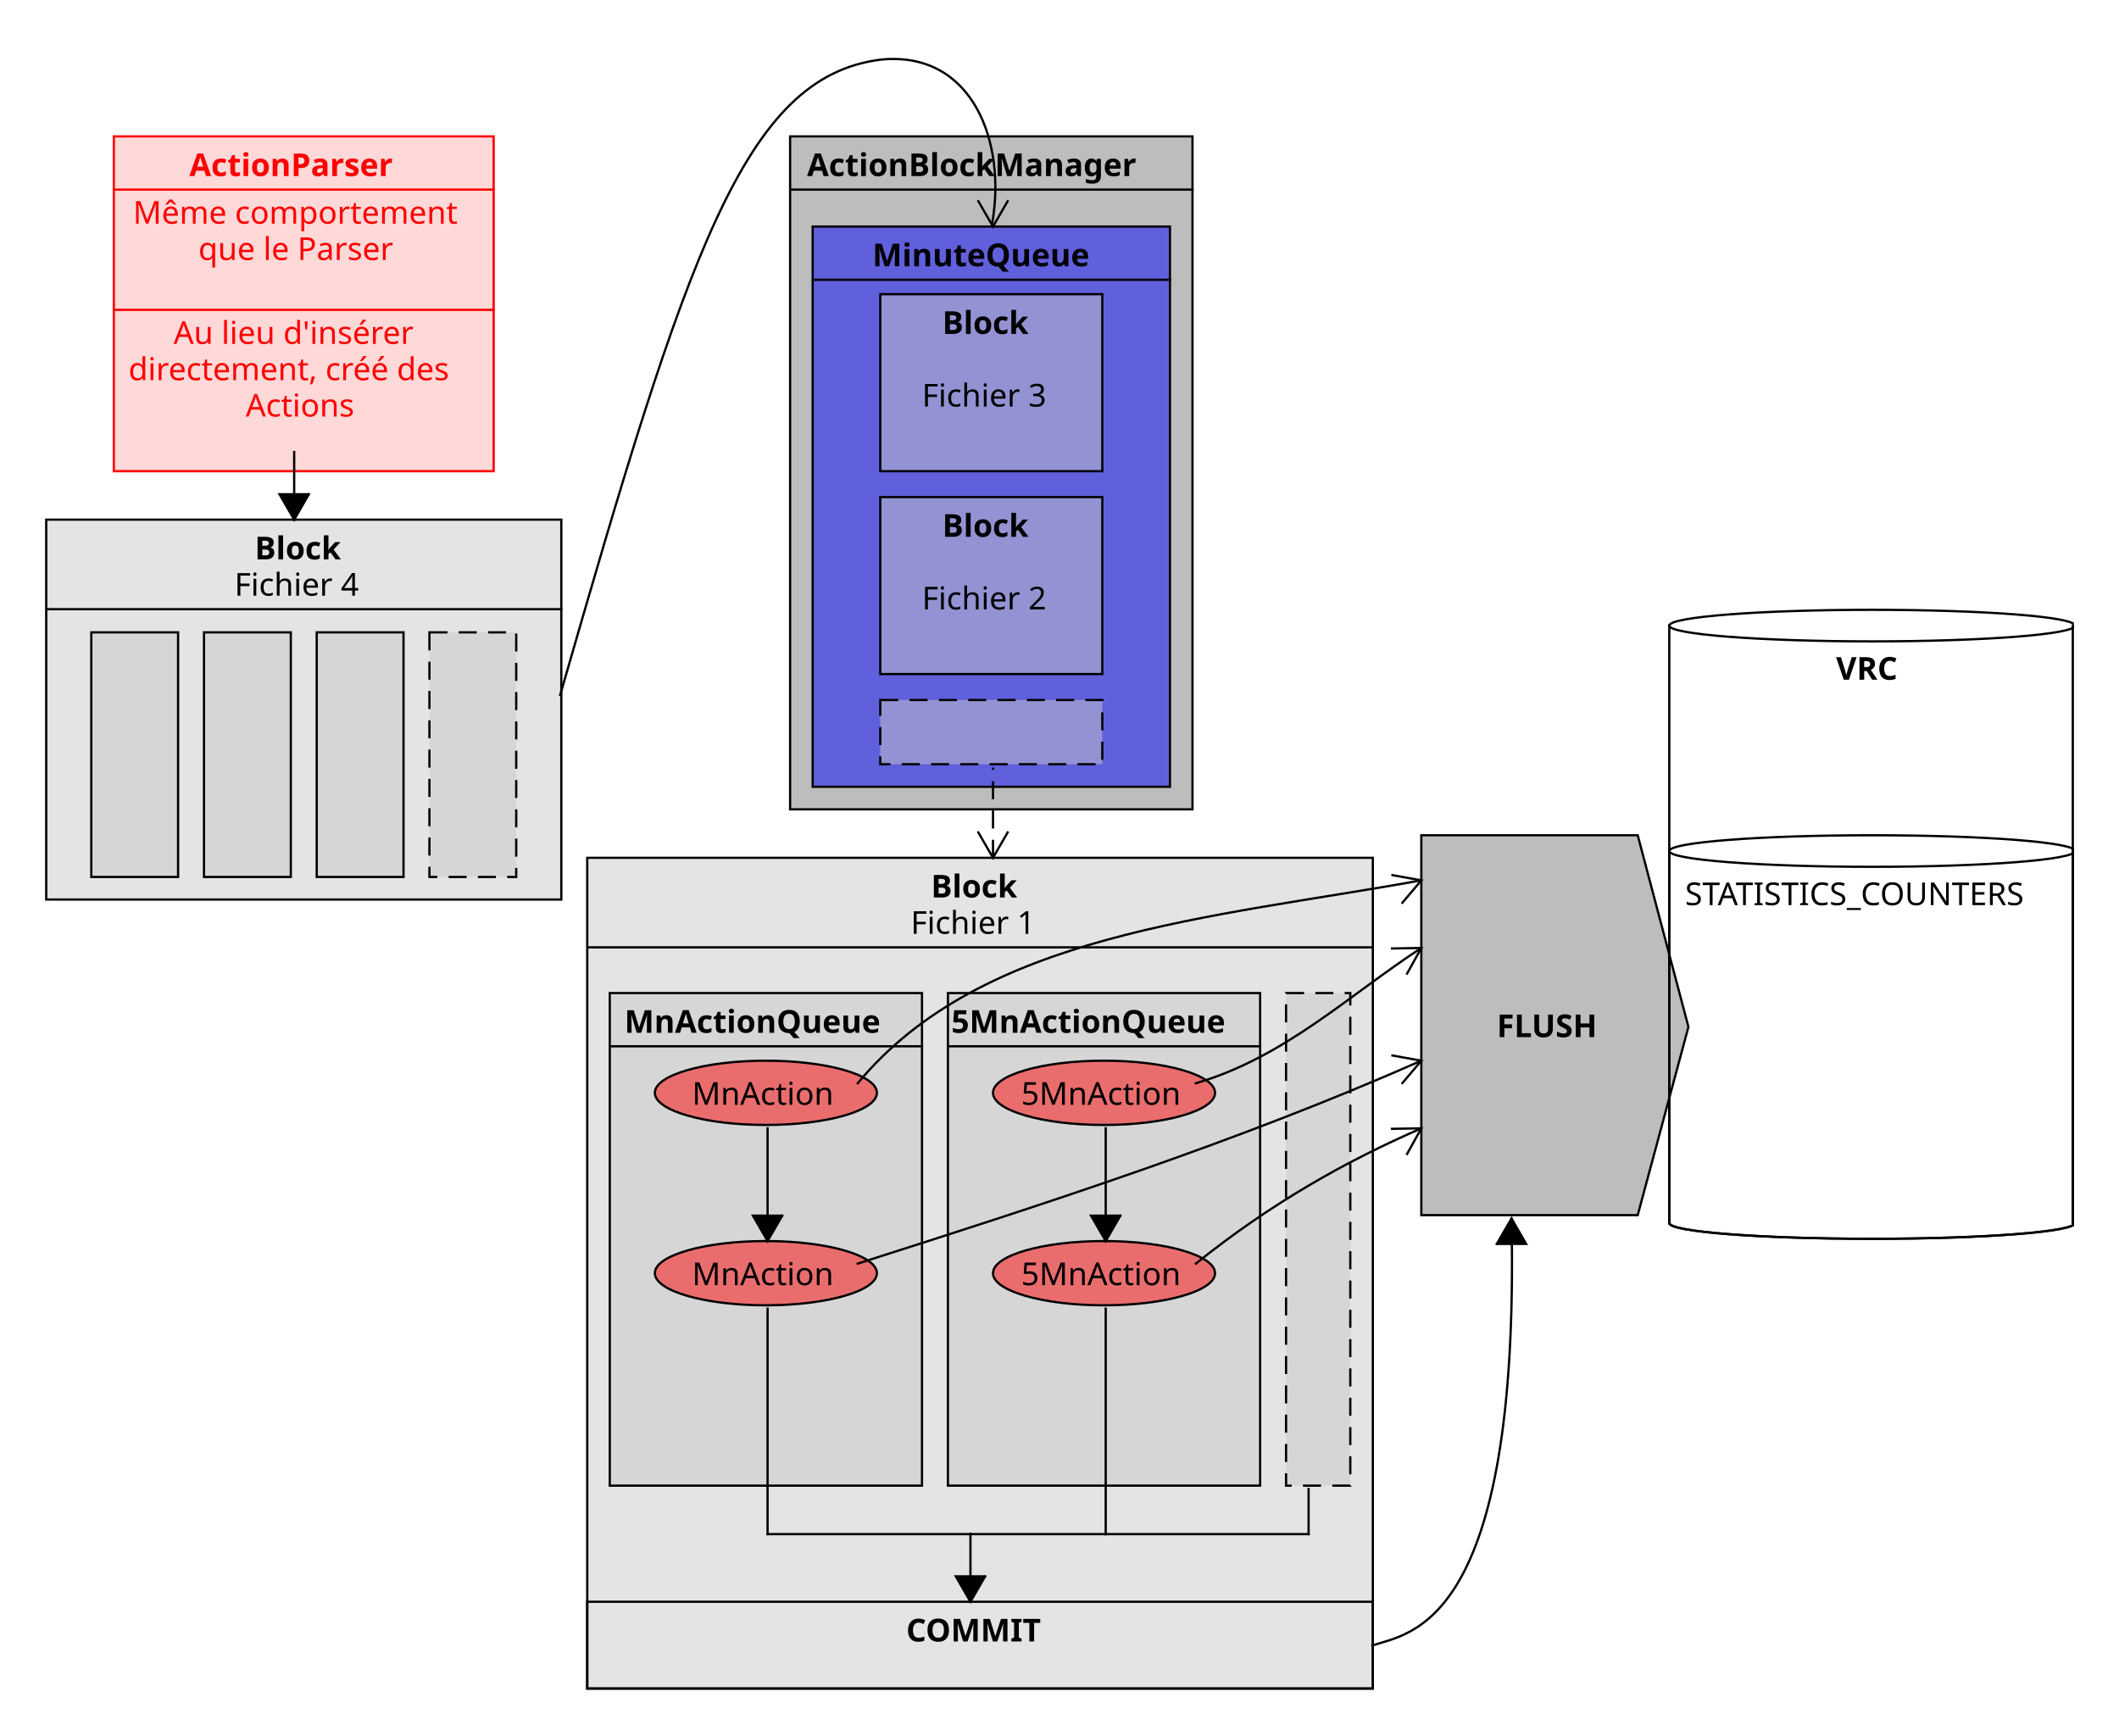
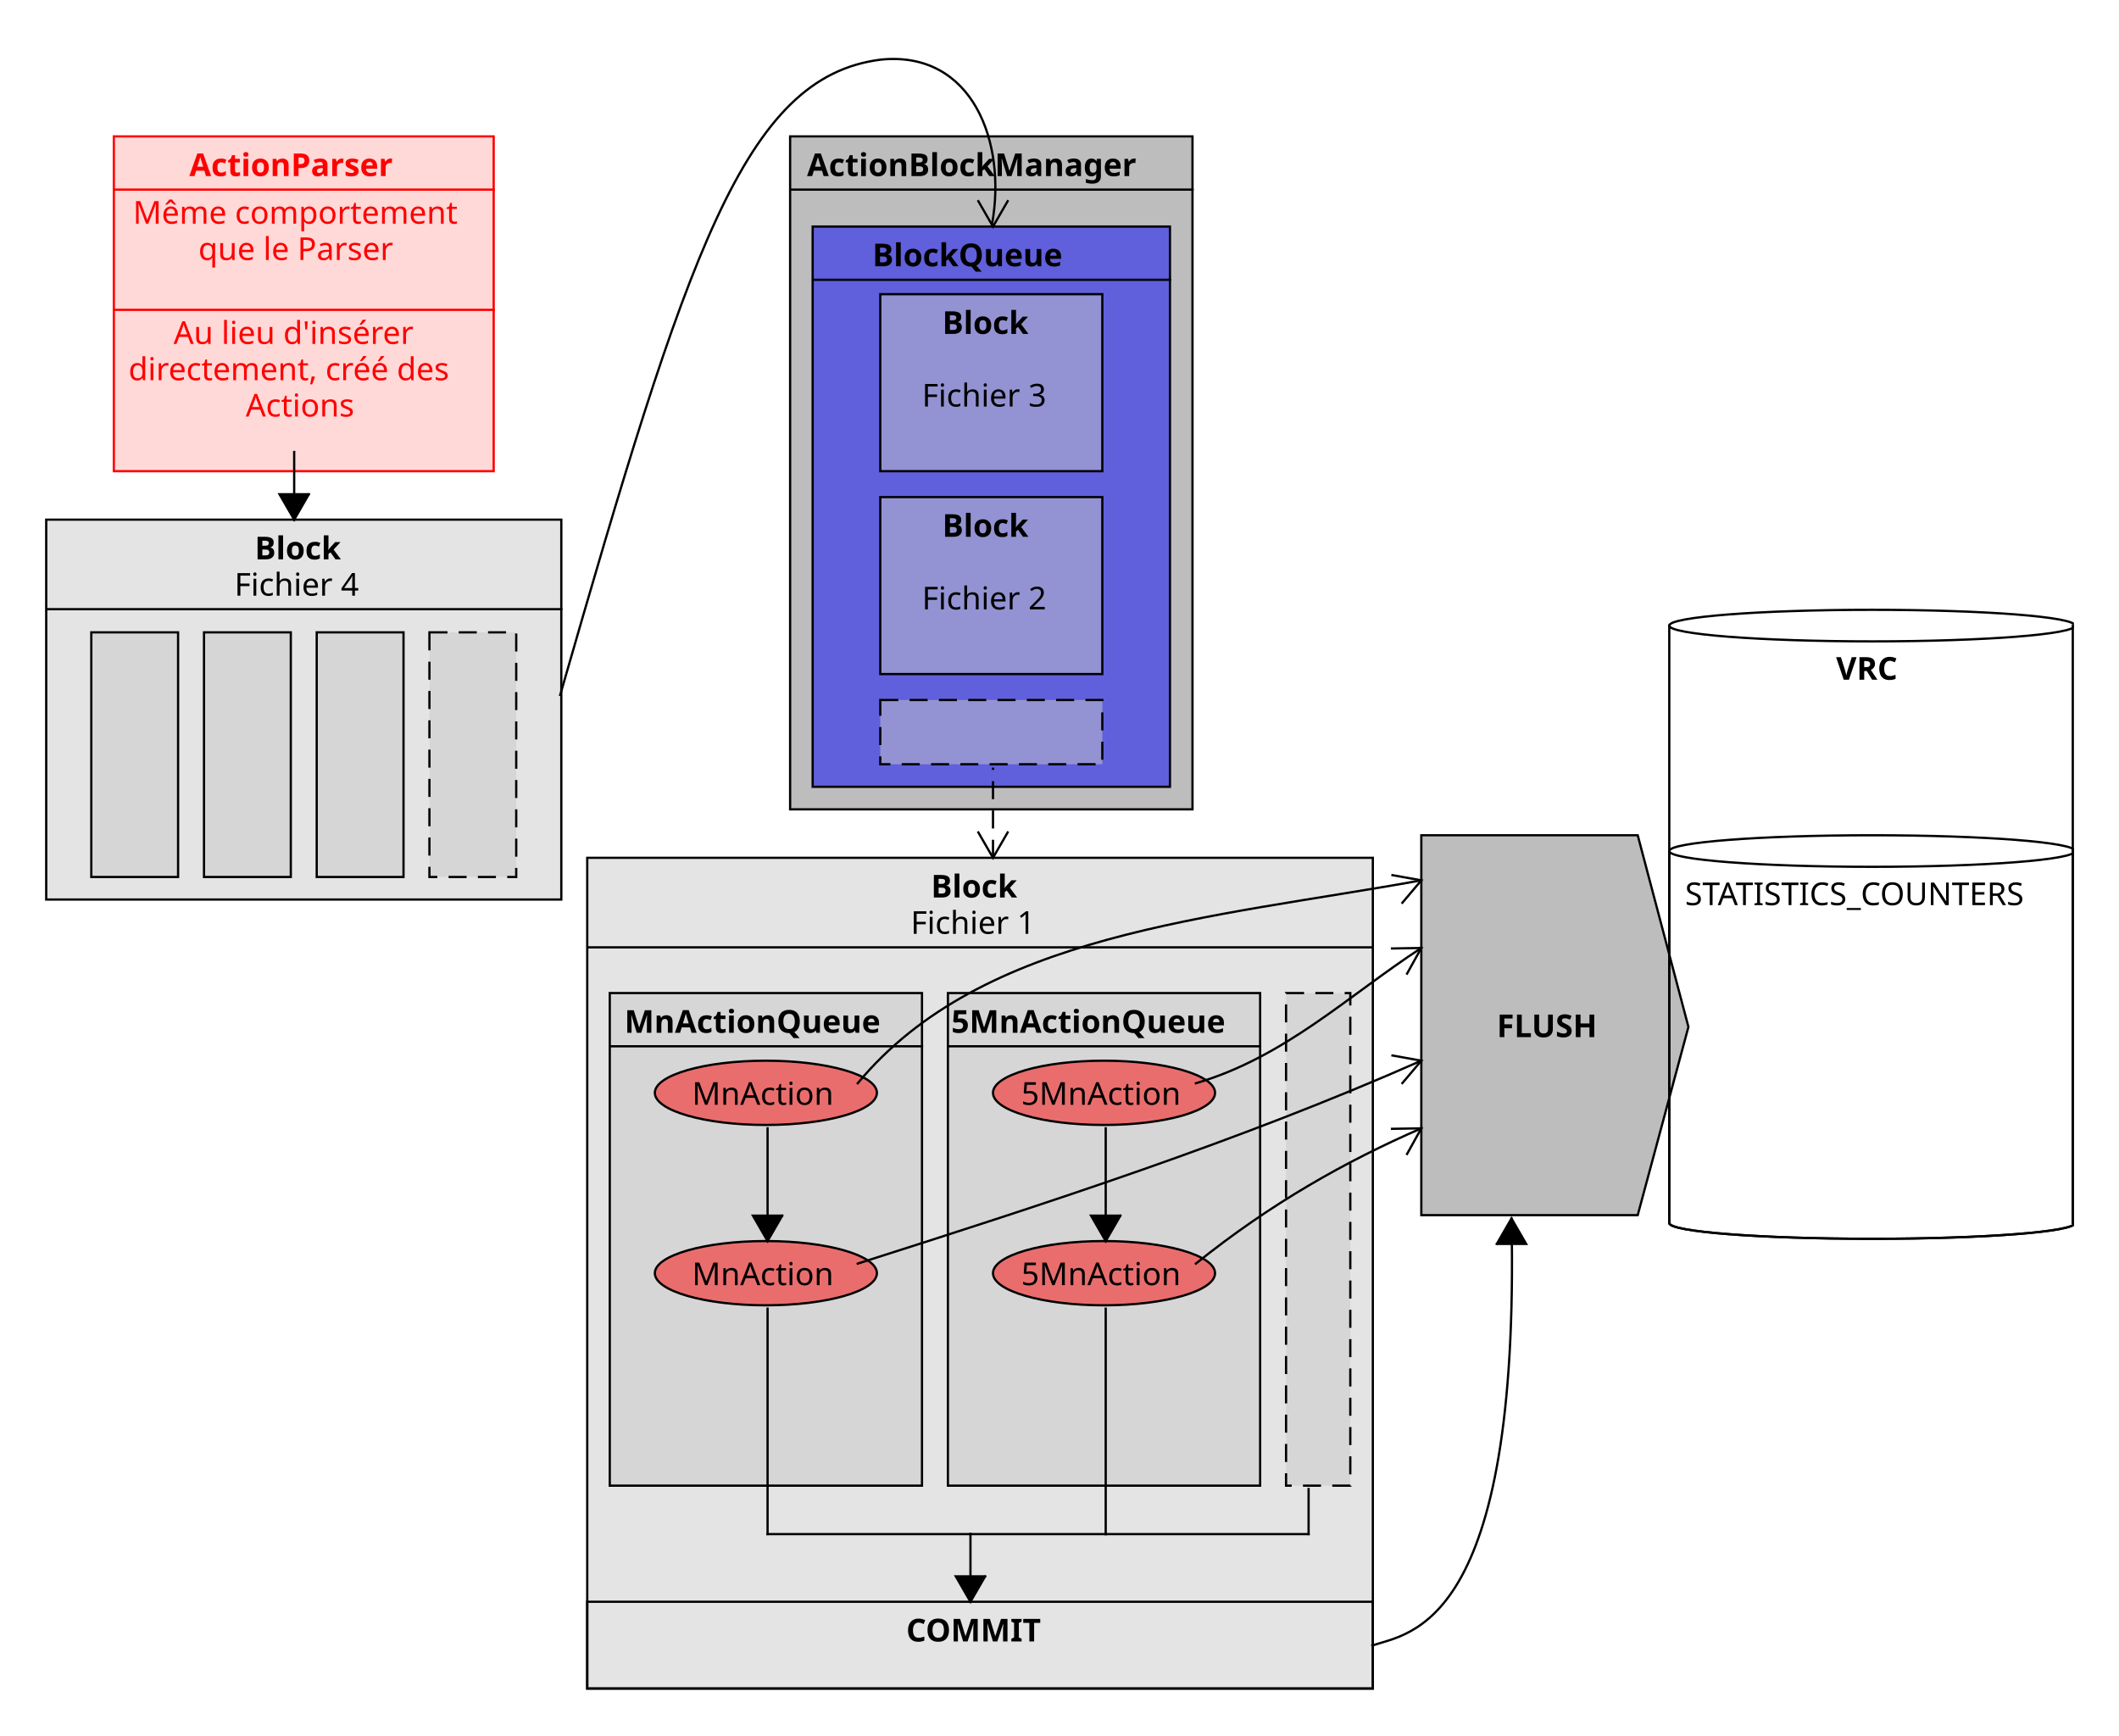
<svg xmlns="http://www.w3.org/2000/svg" fill-opacity="1" color-rendering="auto" color-interpolation="auto" stroke="black" text-rendering="auto" stroke-linecap="square" width="940" stroke-miterlimit="10" stroke-opacity="1" shape-rendering="auto" fill="black" stroke-dasharray="none" font-weight="normal" stroke-width="1" viewBox="-20 -20 940 770" height="770" font-family="'Dialog'" font-style="normal" stroke-linejoin="miter" font-size="12" stroke-dashoffset="0" image-rendering="auto" id="svg2" version="1.1">
  <defs id="genericDefs" />
  <g id="g5">
    <defs id="defs1">
      <clipPath clipPathUnits="userSpaceOnUse" id="clipPath1">
        <path d="M0 0 L2147483647 0 L2147483647 2147483647 L0 2147483647 L0 0 Z" id="path9" />
      </clipPath>
      <clipPath clipPathUnits="userSpaceOnUse" id="clipPath2">
        <path d="M0 0 L0 370 L350 370 L350 0 Z" id="path12" />
      </clipPath>
      <clipPath clipPathUnits="userSpaceOnUse" id="clipPath3">
        <path d="M0 0 L0 220 L140 220 L140 0 Z" id="path15" />
      </clipPath>
      <clipPath clipPathUnits="userSpaceOnUse" id="clipPath4">
        <path d="M0 0 L0 170 L230 170 L230 0 Z" id="path18" />
      </clipPath>
      <clipPath clipPathUnits="userSpaceOnUse" id="clipPath5">
        <path d="M0 0 L0 300 L180 300 L180 0 Z" id="path21" />
      </clipPath>
      <clipPath clipPathUnits="userSpaceOnUse" id="clipPath6">
        <path d="M0 0 L0 150 L170 150 L170 0 Z" id="path24" />
      </clipPath>
      <clipPath clipPathUnits="userSpaceOnUse" id="clipPath7">
        <path d="M0 0 L0 220 L30 220 L30 0 Z" id="path27" />
      </clipPath>
      <clipPath clipPathUnits="userSpaceOnUse" id="clipPath8">
        <path d="M0 0 L0 30 L100 30 L100 0 Z" id="path30" />
      </clipPath>
      <clipPath clipPathUnits="userSpaceOnUse" id="clipPath9">
        <path d="M0 0 L0 110 L40 110 L40 0 Z" id="path33" />
      </clipPath>
      <clipPath clipPathUnits="userSpaceOnUse" id="clipPath10">
        <path d="M0 0 L0 170 L120 170 L120 0 Z" id="path36" />
      </clipPath>
      <clipPath clipPathUnits="userSpaceOnUse" id="clipPath11">
        <path d="M0 0 L0 40 L350 40 L350 0 Z" id="path39" />
      </clipPath>
      <clipPath clipPathUnits="userSpaceOnUse" id="clipPath12">
        <path d="M0 0 L0 280 L180 280 L180 0 Z" id="path42" />
      </clipPath>
      <clipPath clipPathUnits="userSpaceOnUse" id="clipPath13">
        <path d="M-0.5 -0.5 L-0.5 279.5 L179.5 279.5 L179.5 -0.5 Z" id="path45" />
      </clipPath>
      <clipPath clipPathUnits="userSpaceOnUse" id="clipPath14">
        <path d="M0 0 L0 180 L180 180 L180 0 Z" id="path48" />
      </clipPath>
      <clipPath clipPathUnits="userSpaceOnUse" id="clipPath15">
        <path d="M-0.5 -0.5 L-0.5 179.5 L179.5 179.5 L179.5 -0.5 Z" id="path51" />
      </clipPath>
      <clipPath clipPathUnits="userSpaceOnUse" id="clipPath16">
        <path d="M0 0 L0 250 L160 250 L160 0 Z" id="path54" />
      </clipPath>
      <clipPath clipPathUnits="userSpaceOnUse" id="clipPath17">
        <path d="M0 0 L0 80 L100 80 L100 0 Z" id="path57" />
      </clipPath>
      <clipPath clipPathUnits="userSpaceOnUse" id="clipPath18">
        <path d="M0 0 L0 50 L120 50 L120 0 Z" id="path60" />
      </clipPath>
      <clipPath clipPathUnits="userSpaceOnUse" id="clipPath19">
        <path d="M0 0 L0 90 L130 90 L130 0 Z" id="path63" />
      </clipPath>
      <clipPath clipPathUnits="userSpaceOnUse" id="clipPath20">
        <path d="M0 0 L0 120 L280 120 L280 0 Z" id="path66" />
      </clipPath>
      <clipPath clipPathUnits="userSpaceOnUse" id="clipPath21">
        <path d="M0 0 L0 160 L120 160 L120 0 Z" id="path69" />
      </clipPath>
      <clipPath clipPathUnits="userSpaceOnUse" id="clipPath22">
        <path d="M0 0 L0 80 L30 80 L30 0 Z" id="path72" />
      </clipPath>
      <clipPath clipPathUnits="userSpaceOnUse" id="clipPath23">
        <path d="M0 0 L0 70 L30 70 L30 0 Z" id="path75" />
      </clipPath>
      <clipPath clipPathUnits="userSpaceOnUse" id="clipPath24">
        <path d="M0 0 L0 220 L160 220 L160 0 Z" id="path78" />
      </clipPath>
      <clipPath clipPathUnits="userSpaceOnUse" id="clipPath25">
        <path d="M0 0 L0 130 L90 130 L90 0 Z" id="path81" />
      </clipPath>
      <clipPath clipPathUnits="userSpaceOnUse" id="clipPath26">
        <path d="M0 0 L0 280 L220 280 L220 0 Z" id="path84" />
      </clipPath>
      <clipPath clipPathUnits="userSpaceOnUse" id="clipPath27">
        <path d="M0 0 L0 60 L30 60 L30 0 Z" id="path87" />
      </clipPath>
    </defs>
    <g fill="rgb(200,200,200)" fill-opacity="0.49" transform="translate(240,360)" stroke-opacity="0.49" stroke="rgb(200,200,200)" id="g89">
      <rect x="0.5" width="348.5" height="368.5" y="0.5" clip-path="url(#clipPath2)" stroke="none" id="rect91" />
    </g>
    <g transform="translate(240,360)" id="g93">
      <rect fill="none" x="0.5" width="348.5" height="368.5" y="0.5" clip-path="url(#clipPath2)" id="rect95" />
      <text x="153" font-size="14" y="18.109" clip-path="url(#clipPath2)" font-family="sans-serif" stroke="none" font-weight="bold" xml:space="preserve" id="text97">Block</text>
      <text x="144" font-size="14" y="34.219" clip-path="url(#clipPath2)" font-family="sans-serif" stroke="none" xml:space="preserve" id="text99">Fichier 1</text>
      <path fill="none" d="M1 40.219 L349 40.219" clip-path="url(#clipPath2)" id="path101" />
    </g>
    <g fill="rgb(200,200,200)" fill-opacity="0.49" transform="translate(250,420)" stroke-opacity="0.49" stroke="rgb(200,200,200)" id="g103">
      <rect x="0.5" width="138.5" height="218.5" y="0.5" clip-path="url(#clipPath3)" stroke="none" id="rect105" />
    </g>
    <g transform="translate(250,420)" id="g107">
      <rect fill="none" x="0.5" width="138.5" height="218.5" y="0.5" clip-path="url(#clipPath3)" id="rect109" />
      <text x="7" font-size="14" y="18.109" clip-path="url(#clipPath3)" font-family="sans-serif" stroke="none" font-weight="bold" xml:space="preserve" id="text111">MnActionQueue</text>
      <path fill="none" d="M1 24.109 L139 24.109" clip-path="url(#clipPath3)" id="path113" />
    </g>
    <g fill="rgb(200,200,200)" fill-opacity="0.49" transform="translate(400,420)" stroke-opacity="0.49" stroke="rgb(200,200,200)" id="g115">
      <rect x="0.5" width="138.5" height="218.5" y="0.5" clip-path="url(#clipPath3)" stroke="none" id="rect117" />
    </g>
    <g transform="translate(400,420)" id="g119">
      <rect fill="none" x="0.5" width="138.5" height="218.5" y="0.5" clip-path="url(#clipPath3)" id="rect121" />
      <text x="2" font-size="14" y="18.109" clip-path="url(#clipPath3)" font-family="sans-serif" stroke="none" font-weight="bold" xml:space="preserve" id="text123">5MnActionQueue</text>
      <path fill="none" d="M1 24.109 L139 24.109" clip-path="url(#clipPath3)" id="path125" />
    </g>
    <g fill="rgb(200,200,200)" fill-opacity="0.49" transform="translate(0,210)" stroke-opacity="0.49" stroke="rgb(200,200,200)" id="g127">
      <rect x="0.5" width="228.5" height="168.5" y="0.5" clip-path="url(#clipPath4)" stroke="none" id="rect129" />
    </g>
    <g transform="translate(0,210)" id="g131">
      <rect fill="none" x="0.5" width="228.5" height="168.5" y="0.5" clip-path="url(#clipPath4)" id="rect133" />
      <text x="93" font-size="14" y="18.109" clip-path="url(#clipPath4)" font-family="sans-serif" stroke="none" font-weight="bold" xml:space="preserve" id="text135">Block</text>
      <text x="84" font-size="14" y="34.219" clip-path="url(#clipPath4)" font-family="sans-serif" stroke="none" xml:space="preserve" id="text137">Fichier 4</text>
      <path fill="none" d="M1 40.219 L229 40.219" clip-path="url(#clipPath4)" id="path139" />
    </g>
    <g fill="rgb(120,120,120)" fill-opacity="0.49" transform="translate(330,40)" stroke-opacity="0.49" stroke="rgb(120,120,120)" id="g141">
      <rect x="0.5" width="178.5" height="298.5" y="0.5" clip-path="url(#clipPath5)" stroke="none" id="rect143" />
    </g>
    <g transform="translate(330,40)" id="g145">
      <rect fill="none" x="0.5" width="178.5" height="298.5" y="0.5" clip-path="url(#clipPath5)" id="rect147" />
      <text x="8" font-size="14" y="18.109" clip-path="url(#clipPath5)" font-family="sans-serif" stroke="none" font-weight="bold" xml:space="preserve" id="text149">ActionBlockManager</text>
      <path fill="none" d="M1 24.109 L179 24.109" clip-path="url(#clipPath5)" id="path151" />
    </g>
    <g fill="rgb(255,175,175)" fill-opacity="0.49" transform="translate(30,40)" stroke-opacity="0.49" stroke="rgb(255,175,175)" id="g153">
      <rect x="0.5" width="168.5" height="148.5" y="0.5" clip-path="url(#clipPath6)" stroke="none" id="rect155" />
    </g>
    <g fill="red" transform="translate(30,40)" stroke="red" id="g157">
      <rect fill="none" x="0.5" width="168.5" height="148.5" y="0.5" clip-path="url(#clipPath6)" id="rect159" />
      <text x="34" font-size="14" y="18.109" clip-path="url(#clipPath6)" font-family="sans-serif" stroke="none" font-weight="bold" xml:space="preserve" id="text161">ActionParser</text>
      <path fill="none" d="M1 24.109 L169 24.109" clip-path="url(#clipPath6)" id="path163" />
      <text x="9" font-size="14" y="39.219" clip-path="url(#clipPath6)" font-family="sans-serif" stroke="none" xml:space="preserve" id="text165">Même comportement</text>
      <text x="38" font-size="14" y="55.328" clip-path="url(#clipPath6)" font-family="sans-serif" stroke="none" xml:space="preserve" id="text167">que le Parser</text>
      <path fill="none" d="M1 77.438 L169 77.438" clip-path="url(#clipPath6)" id="path169" />
      <text x="27" font-size="14" y="92.547" clip-path="url(#clipPath6)" font-family="sans-serif" stroke="none" xml:space="preserve" id="text171">Au lieu d'insérer</text>
      <text x="7" font-size="14" y="108.656" clip-path="url(#clipPath6)" font-family="sans-serif" stroke="none" xml:space="preserve" id="text173">directement, créé des</text>
      <text x="59" font-size="14" y="124.766" clip-path="url(#clipPath6)" font-family="sans-serif" stroke="none" xml:space="preserve" id="text175">Actions</text>
    </g>
    <g fill="rgb(200,200,200)" fill-opacity="0.49" transform="translate(550,420)" stroke-opacity="0.49" stroke="rgb(200,200,200)" id="g177">
      <rect x="0.5" width="28.5" height="218.5" y="0.5" clip-path="url(#clipPath7)" stroke="none" id="rect179" />
    </g>
    <g stroke-dasharray="8,5" stroke-miterlimit="5" transform="translate(550,420)" stroke-linecap="butt" id="g181">
      <rect fill="none" x="0.5" width="28.5" height="218.5" y="0.5" clip-path="url(#clipPath7)" id="rect183" />
      <path fill="none" d="M1 -10.109 L29 -10.109" clip-path="url(#clipPath7)" id="path185" />
    </g>
    <g fill="rgb(255,0,0)" fill-opacity="0.49" transform="translate(270,530)" stroke-opacity="0.49" stroke="rgb(255,0,0)" id="g187">
      <ellipse rx="49.25" ry="14.25" clip-path="url(#clipPath8)" cx="49.75" cy="14.75" stroke="none" id="ellipse189" />
    </g>
    <g transform="translate(270,530)" id="g191">
      <ellipse rx="49.25" fill="none" ry="14.25" clip-path="url(#clipPath8)" cx="49.75" cy="14.75" id="ellipse193" />
      <text x="17" font-size="14" y="20.055" clip-path="url(#clipPath8)" font-family="sans-serif" stroke="none" xml:space="preserve" id="text195">MnAction</text>
    </g>
    <g fill="rgb(255,0,0)" fill-opacity="0.49" transform="translate(270,450)" stroke-opacity="0.49" stroke="rgb(255,0,0)" id="g197">
      <ellipse rx="49.25" ry="14.25" clip-path="url(#clipPath8)" cx="49.75" cy="14.75" stroke="none" id="ellipse199" />
    </g>
    <g transform="translate(270,450)" id="g201">
      <ellipse rx="49.25" fill="none" ry="14.25" clip-path="url(#clipPath8)" cx="49.75" cy="14.75" id="ellipse203" />
      <text x="17" font-size="14" y="20.055" clip-path="url(#clipPath8)" font-family="sans-serif" stroke="none" xml:space="preserve" id="text205">MnAction</text>
    </g>
    <g fill="rgb(200,200,200)" fill-opacity="0.49" transform="translate(170,260)" stroke-opacity="0.49" stroke="rgb(200,200,200)" id="g207">
      <rect x="0.5" width="38.5" height="108.5" y="0.5" clip-path="url(#clipPath9)" stroke="none" id="rect209" />
    </g>
    <g stroke-dasharray="8,5" stroke-miterlimit="5" transform="translate(170,260)" stroke-linecap="butt" id="g211">
      <rect fill="none" x="0.5" width="38.5" height="108.5" y="0.5" clip-path="url(#clipPath9)" id="rect213" />
    </g>
    <g fill="rgb(200,200,200)" fill-opacity="0.49" transform="translate(120,260)" stroke-opacity="0.49" stroke="rgb(200,200,200)" id="g215">
      <rect x="0.5" width="38.5" height="108.5" y="0.5" clip-path="url(#clipPath9)" stroke="none" id="rect217" />
    </g>
    <g transform="translate(120,260)" id="g219">
      <rect fill="none" x="0.5" width="38.5" height="108.5" y="0.5" clip-path="url(#clipPath9)" id="rect221" />
    </g>
    <g fill="rgb(200,200,200)" fill-opacity="0.49" transform="translate(70,260)" stroke-opacity="0.49" stroke="rgb(200,200,200)" id="g223">
      <rect x="0.5" width="38.5" height="108.5" y="0.5" clip-path="url(#clipPath9)" stroke="none" id="rect225" />
    </g>
    <g transform="translate(70,260)" id="g227">
      <rect fill="none" x="0.5" width="38.5" height="108.5" y="0.5" clip-path="url(#clipPath9)" id="rect229" />
    </g>
    <g fill="rgb(200,200,200)" fill-opacity="0.49" transform="translate(20,260)" stroke-opacity="0.49" stroke="rgb(200,200,200)" id="g231">
      <rect x="0.5" width="38.5" height="108.5" y="0.5" clip-path="url(#clipPath9)" stroke="none" id="rect233" />
    </g>
    <g transform="translate(20,260)" id="g235">
      <rect fill="none" x="0.5" width="38.5" height="108.5" y="0.5" clip-path="url(#clipPath9)" id="rect237" />
    </g>
    <g fill="rgb(120,120,120)" fill-opacity="0.49" transform="translate(610,350)" stroke-opacity="0.49" stroke="rgb(120,120,120)" id="g239">
      <path d="M0.5 0.5 L96.5 0.5 L119 85.5 L96.5 169 L0.5 169 L0.5 0.5" clip-path="url(#clipPath10)" stroke="none" id="path241" />
    </g>
    <g transform="translate(610,350)" id="g243">
      <path fill="none" d="M0.5 0.5 L96.5 0.5 L119 85.5 L96.5 169 L0.5 169 L0.5 0.5" clip-path="url(#clipPath10)" id="path245" />
      <text x="34" font-size="14" y="90.055" clip-path="url(#clipPath10)" font-family="sans-serif" stroke="none" font-weight="bold" xml:space="preserve" id="text247">FLUSH</text>
    </g>
    <g fill="rgb(255,255,255)" fill-opacity="0" transform="translate(240,690)" stroke-opacity="0" stroke="rgb(255,255,255)" id="g249">
      <rect x="0.5" width="348.5" height="38.5" y="0.5" clip-path="url(#clipPath11)" stroke="none" id="rect251" />
    </g>
    <g transform="translate(240,690)" id="g253">
      <rect fill="none" x="0.5" width="348.5" height="38.5" y="0.5" clip-path="url(#clipPath11)" id="rect255" />
      <text x="142" font-size="14" y="18.109" clip-path="url(#clipPath11)" font-family="sans-serif" stroke="none" font-weight="bold" xml:space="preserve" id="text257">COMMIT</text>
    </g>
    <g fill="rgb(255,0,0)" fill-opacity="0.49" transform="translate(420,530)" stroke-opacity="0.49" stroke="rgb(255,0,0)" id="g259">
      <ellipse rx="49.25" ry="14.25" clip-path="url(#clipPath8)" cx="49.75" cy="14.75" stroke="none" id="ellipse261" />
    </g>
    <g transform="translate(420,530)" id="g263">
      <ellipse rx="49.25" fill="none" ry="14.25" clip-path="url(#clipPath8)" cx="49.75" cy="14.75" id="ellipse265" />
      <text x="13" font-size="14" y="20.055" clip-path="url(#clipPath8)" font-family="sans-serif" stroke="none" xml:space="preserve" id="text267">5MnAction</text>
    </g>
    <g fill="rgb(255,0,0)" fill-opacity="0.49" transform="translate(420,450)" stroke-opacity="0.49" stroke="rgb(255,0,0)" id="g269">
      <ellipse rx="49.25" ry="14.25" clip-path="url(#clipPath8)" cx="49.75" cy="14.75" stroke="none" id="ellipse271" />
    </g>
    <g transform="translate(420,450)" id="g273">
      <ellipse rx="49.25" fill="none" ry="14.25" clip-path="url(#clipPath8)" cx="49.75" cy="14.75" id="ellipse275" />
      <text x="13" font-size="14" y="20.055" clip-path="url(#clipPath8)" font-family="sans-serif" stroke="none" xml:space="preserve" id="text277">5MnAction</text>
    </g>
    <g font-size="14" font-family="sans-serif" font-weight="bold" transform="translate(720.5,250.5)" id="g279">
      <text x="74" xml:space="preserve" y="31" clip-path="url(#clipPath13)" stroke="none" id="text281">VRC</text>
      <line y2="7" fill="none" x1="0" clip-path="url(#clipPath13)" x2="0" y1="272" id="line283" />
      <ellipse rx="90" fill="none" ry="7" clip-path="url(#clipPath13)" cx="90" cy="7" id="ellipse285" />
      <path fill="none" d="M0 272 A90 7 0 0 0 180 272" clip-path="url(#clipPath13)" id="path287" />
      <line y2="272" fill="none" x1="179" clip-path="url(#clipPath13)" x2="179" y1="7" id="line289" />
    </g>
    <g font-family="sans-serif" font-size="14" transform="translate(720.5,350.5)" id="g291">
      <text x="7" xml:space="preserve" y="31" clip-path="url(#clipPath15)" stroke="none" id="text293">STATISTICS_COUNTERS</text>
      <line y2="7" fill="none" x1="0" clip-path="url(#clipPath15)" x2="0" y1="172" id="line295" />
      <ellipse rx="90" fill="none" ry="7" clip-path="url(#clipPath15)" cx="90" cy="7" id="ellipse297" />
      <path fill="none" d="M0 172 A90 7 0 0 0 180 172" clip-path="url(#clipPath15)" id="path299" />
      <line y2="172" fill="none" x1="179" clip-path="url(#clipPath15)" x2="179" y1="7" id="line301" />
    </g>
    <g fill="rgb(0,0,255)" fill-opacity="0.49" transform="translate(340,80)" stroke-opacity="0.49" stroke="rgb(0,0,255)" id="g303">
      <rect x="0.5" width="158.5" height="248.5" y="0.5" clip-path="url(#clipPath16)" stroke="none" id="rect305" />
    </g>
    <g transform="translate(340,80)" id="g307">
      <rect fill="none" x="0.5" width="158.5" height="248.5" y="0.5" clip-path="url(#clipPath16)" id="rect309" />
-       <text x="27" font-size="14" y="18.109" clip-path="url(#clipPath16)" font-family="sans-serif" stroke="none" font-weight="bold" xml:space="preserve" id="text311">MinuteQueue</text>
+       <text x="27" font-size="14" y="18.109" clip-path="url(#clipPath16)" font-weight="bold" xml:space="preserve" id="text311" style="font-weight:bold;font-size:14px;font-family:sans-serif;stroke:none">BlockQueue</text>
      <path fill="none" d="M1 24.109 L159 24.109" clip-path="url(#clipPath16)" id="path313" />
    </g>
    <g fill="rgb(200,200,200)" fill-opacity="0.49" transform="translate(370,200)" stroke-opacity="0.49" stroke="rgb(200,200,200)" id="g315">
      <rect x="0.5" width="98.5" height="78.5" y="0.5" clip-path="url(#clipPath17)" stroke="none" id="rect317" />
    </g>
    <g transform="translate(370,200)" id="g319">
      <rect fill="none" x="0.5" width="98.5" height="78.5" y="0.5" clip-path="url(#clipPath17)" id="rect321" />
      <text x="28" font-size="14" y="18.109" clip-path="url(#clipPath17)" font-family="sans-serif" stroke="none" font-weight="bold" xml:space="preserve" id="text323">Block</text>
      <text x="19" font-size="14" y="50.328" clip-path="url(#clipPath17)" font-family="sans-serif" stroke="none" xml:space="preserve" id="text325">Fichier 2</text>
    </g>
    <g fill="rgb(200,200,200)" fill-opacity="0.49" transform="translate(370,110)" stroke-opacity="0.49" stroke="rgb(200,200,200)" id="g327">
      <rect x="0.5" width="98.5" height="78.5" y="0.5" clip-path="url(#clipPath17)" stroke="none" id="rect329" />
    </g>
    <g transform="translate(370,110)" id="g331">
      <rect fill="none" x="0.5" width="98.5" height="78.5" y="0.5" clip-path="url(#clipPath17)" id="rect333" />
      <text x="28" font-size="14" y="18.109" clip-path="url(#clipPath17)" font-family="sans-serif" stroke="none" font-weight="bold" xml:space="preserve" id="text335">Block</text>
      <text x="19" font-size="14" y="50.328" clip-path="url(#clipPath17)" font-family="sans-serif" stroke="none" xml:space="preserve" id="text337">Fichier 3</text>
    </g>
    <g transform="translate(460,630)" id="g339">
      <path fill="none" d="M10.5 30.5 L100.5 30.5" clip-path="url(#clipPath18)" id="path341" />
      <path fill="none" d="M100.5 30.5 L100.5 10.5" clip-path="url(#clipPath18)" id="path343" />
    </g>
    <g transform="translate(500,470)" id="g345">
      <path d="M 110.5,10.5 C 77.167,25.017 43.833,43.708 10.5,70.5" clip-path="url(#clipPath19)" id="path347" style="fill:none" />
      <path fill="none" d="M97.502 10.719 L110.5 10.5 L104.19 21.866" clip-path="url(#clipPath19)" id="path349" />
    </g>
    <g transform="translate(350,440)" id="g351">
      <path d="m 260.5,10.5 c -81.356,35.931 -165.633,63.102 -250,90" clip-path="url(#clipPath20)" id="path353" style="fill:none" />
      <path fill="none" d="M247.706 8.198 L260.5 10.5 L252.109 20.429" clip-path="url(#clipPath20)" id="path355" />
    </g>
    <g transform="translate(350,360)" id="g357">
      <path d="m 260.5,10.5 c -93.368,16.878 -194.73,23.301 -250,90" clip-path="url(#clipPath20)" id="path359" style="fill:none" />
      <path fill="none" d="M247.706 8.198 L260.5 10.5 L252.109 20.429" clip-path="url(#clipPath20)" id="path361" />
    </g>
    <g transform="translate(310,550)" id="g363">
      <path fill="none" d="M100.5 140.5 L100.5 110.5" clip-path="url(#clipPath21)" id="path365" />
      <path fill="none" d="M100.5 110.5 L10.5 110.5" clip-path="url(#clipPath21)" id="path367" />
      <path fill="none" d="M10.5 110.5 L10.5 10.5" clip-path="url(#clipPath21)" id="path369" />
      <path d="M107 129.242 L100.5 140.5 L94 129.242 L107 129.242" clip-path="url(#clipPath21)" stroke="none" id="path371" />
      <path fill="none" d="M107 129.242 L100.5 140.5 L94 129.242 L107 129.242" clip-path="url(#clipPath21)" id="path373" />
    </g>
    <g transform="translate(310,470)" id="g375">
      <path fill="none" d="M10.5 60.5 L10.5 10.5" clip-path="url(#clipPath22)" id="path377" />
      <path d="M17 49.242 L10.5 60.5 L4 49.242 L17 49.242" clip-path="url(#clipPath22)" stroke="none" id="path379" />
      <path fill="none" d="M17 49.242 L10.5 60.5 L4 49.242 L17 49.242" clip-path="url(#clipPath22)" id="path381" />
    </g>
    <g stroke-dasharray="8,5" stroke-miterlimit="5" transform="translate(410,310)" stroke-linecap="butt" id="g383">
      <path fill="none" d="M10.5 50.5 L10.5 10.5" clip-path="url(#clipPath23)" id="path385" />
      <path fill="none" stroke-dasharray="none" d="M17 39.242 L10.5 50.5 L4 39.242" stroke-miterlimit="10" clip-path="url(#clipPath23)" stroke-linecap="square" id="path387" />
    </g>
    <g transform="translate(510,510)" id="g389">
      <path d="M 140.5,10.5 C 144.471,192.674 94.795,194.281 78.785,199.923" clip-path="url(#clipPath24)" id="path391" style="fill:none" />
      <path d="M134 21.758 L140.5 10.5 L147 21.758 L134 21.758" clip-path="url(#clipPath24)" stroke="none" id="path395" />
      <path fill="none" d="M134 21.758 L140.5 10.5 L147 21.758 L134 21.758" clip-path="url(#clipPath24)" id="path397" />
    </g>
    <g transform="translate(500,390)" id="g399">
      <path d="M 110.5,10.5 C 78.009,31.679 49.896,58.987 10.5,70.5" clip-path="url(#clipPath19)" id="path401" style="fill:none" />
      <path fill="none" d="M97.502 10.719 L110.5 10.5 L104.19 21.866" clip-path="url(#clipPath19)" id="path403" />
    </g>
    <g transform="translate(400,550)" id="g405">
      <path fill="none" d="M10.5 110.5 L70.5 110.5" clip-path="url(#clipPath25)" id="path407" />
      <path fill="none" d="M70.5 110.5 L70.5 10.5" clip-path="url(#clipPath25)" id="path409" />
    </g>
    <g transform="translate(460,470)" id="g411">
      <path fill="none" d="M10.5 60.5 L10.5 10.5" clip-path="url(#clipPath22)" id="path413" />
      <path d="M17 49.242 L10.5 60.5 L4 49.242 L17 49.242" clip-path="url(#clipPath22)" stroke="none" id="path415" />
      <path fill="none" d="M17 49.242 L10.5 60.5 L4 49.242 L17 49.242" clip-path="url(#clipPath22)" id="path417" />
    </g>
    <g fill="rgb(200,200,200)" fill-opacity="0.49" transform="translate(370,290)" stroke-opacity="0.49" stroke="rgb(200,200,200)" id="g419">
      <rect x="0.5" width="98.5" height="28.5" y="0.5" clip-path="url(#clipPath8)" stroke="none" id="rect421" />
    </g>
    <g stroke-dasharray="8,5" stroke-miterlimit="5" transform="translate(370,290)" stroke-linecap="butt" id="g423">
      <rect fill="none" x="0.5" width="98.5" height="28.5" y="0.5" clip-path="url(#clipPath8)" id="rect425" />
    </g>
    <g transform="translate(220,0)" id="g427">
      <path fill="none" d="M207 69.242 L200.5 80.5 L194 69.242" clip-path="url(#clipPath26)" id="path437" />
    </g>
    <g transform="translate(100,170)" id="g439">
      <path fill="none" d="M10.5 40.5 L10.5 10.5" clip-path="url(#clipPath27)" id="path441" />
      <path d="M17 29.242 L10.5 40.5 L4 29.242 L17 29.242" clip-path="url(#clipPath27)" stroke="none" id="path443" />
      <path fill="none" d="M17 29.242 L10.5 40.5 L4 29.242 L17 29.242" clip-path="url(#clipPath27)" id="path445" />
    </g>
  </g>
  <path style="fill:none;fill-rule:evenodd;stroke:#000000;stroke-width:1px;stroke-linecap:butt;stroke-linejoin:miter;stroke-opacity:1" d="M 420.058,79.513 C 426.686,43.125 411.418,2.369 370.752,6.445 309.889,14.056 284.782,92.717 228.374,288.734" id="path3777" />
</svg>
